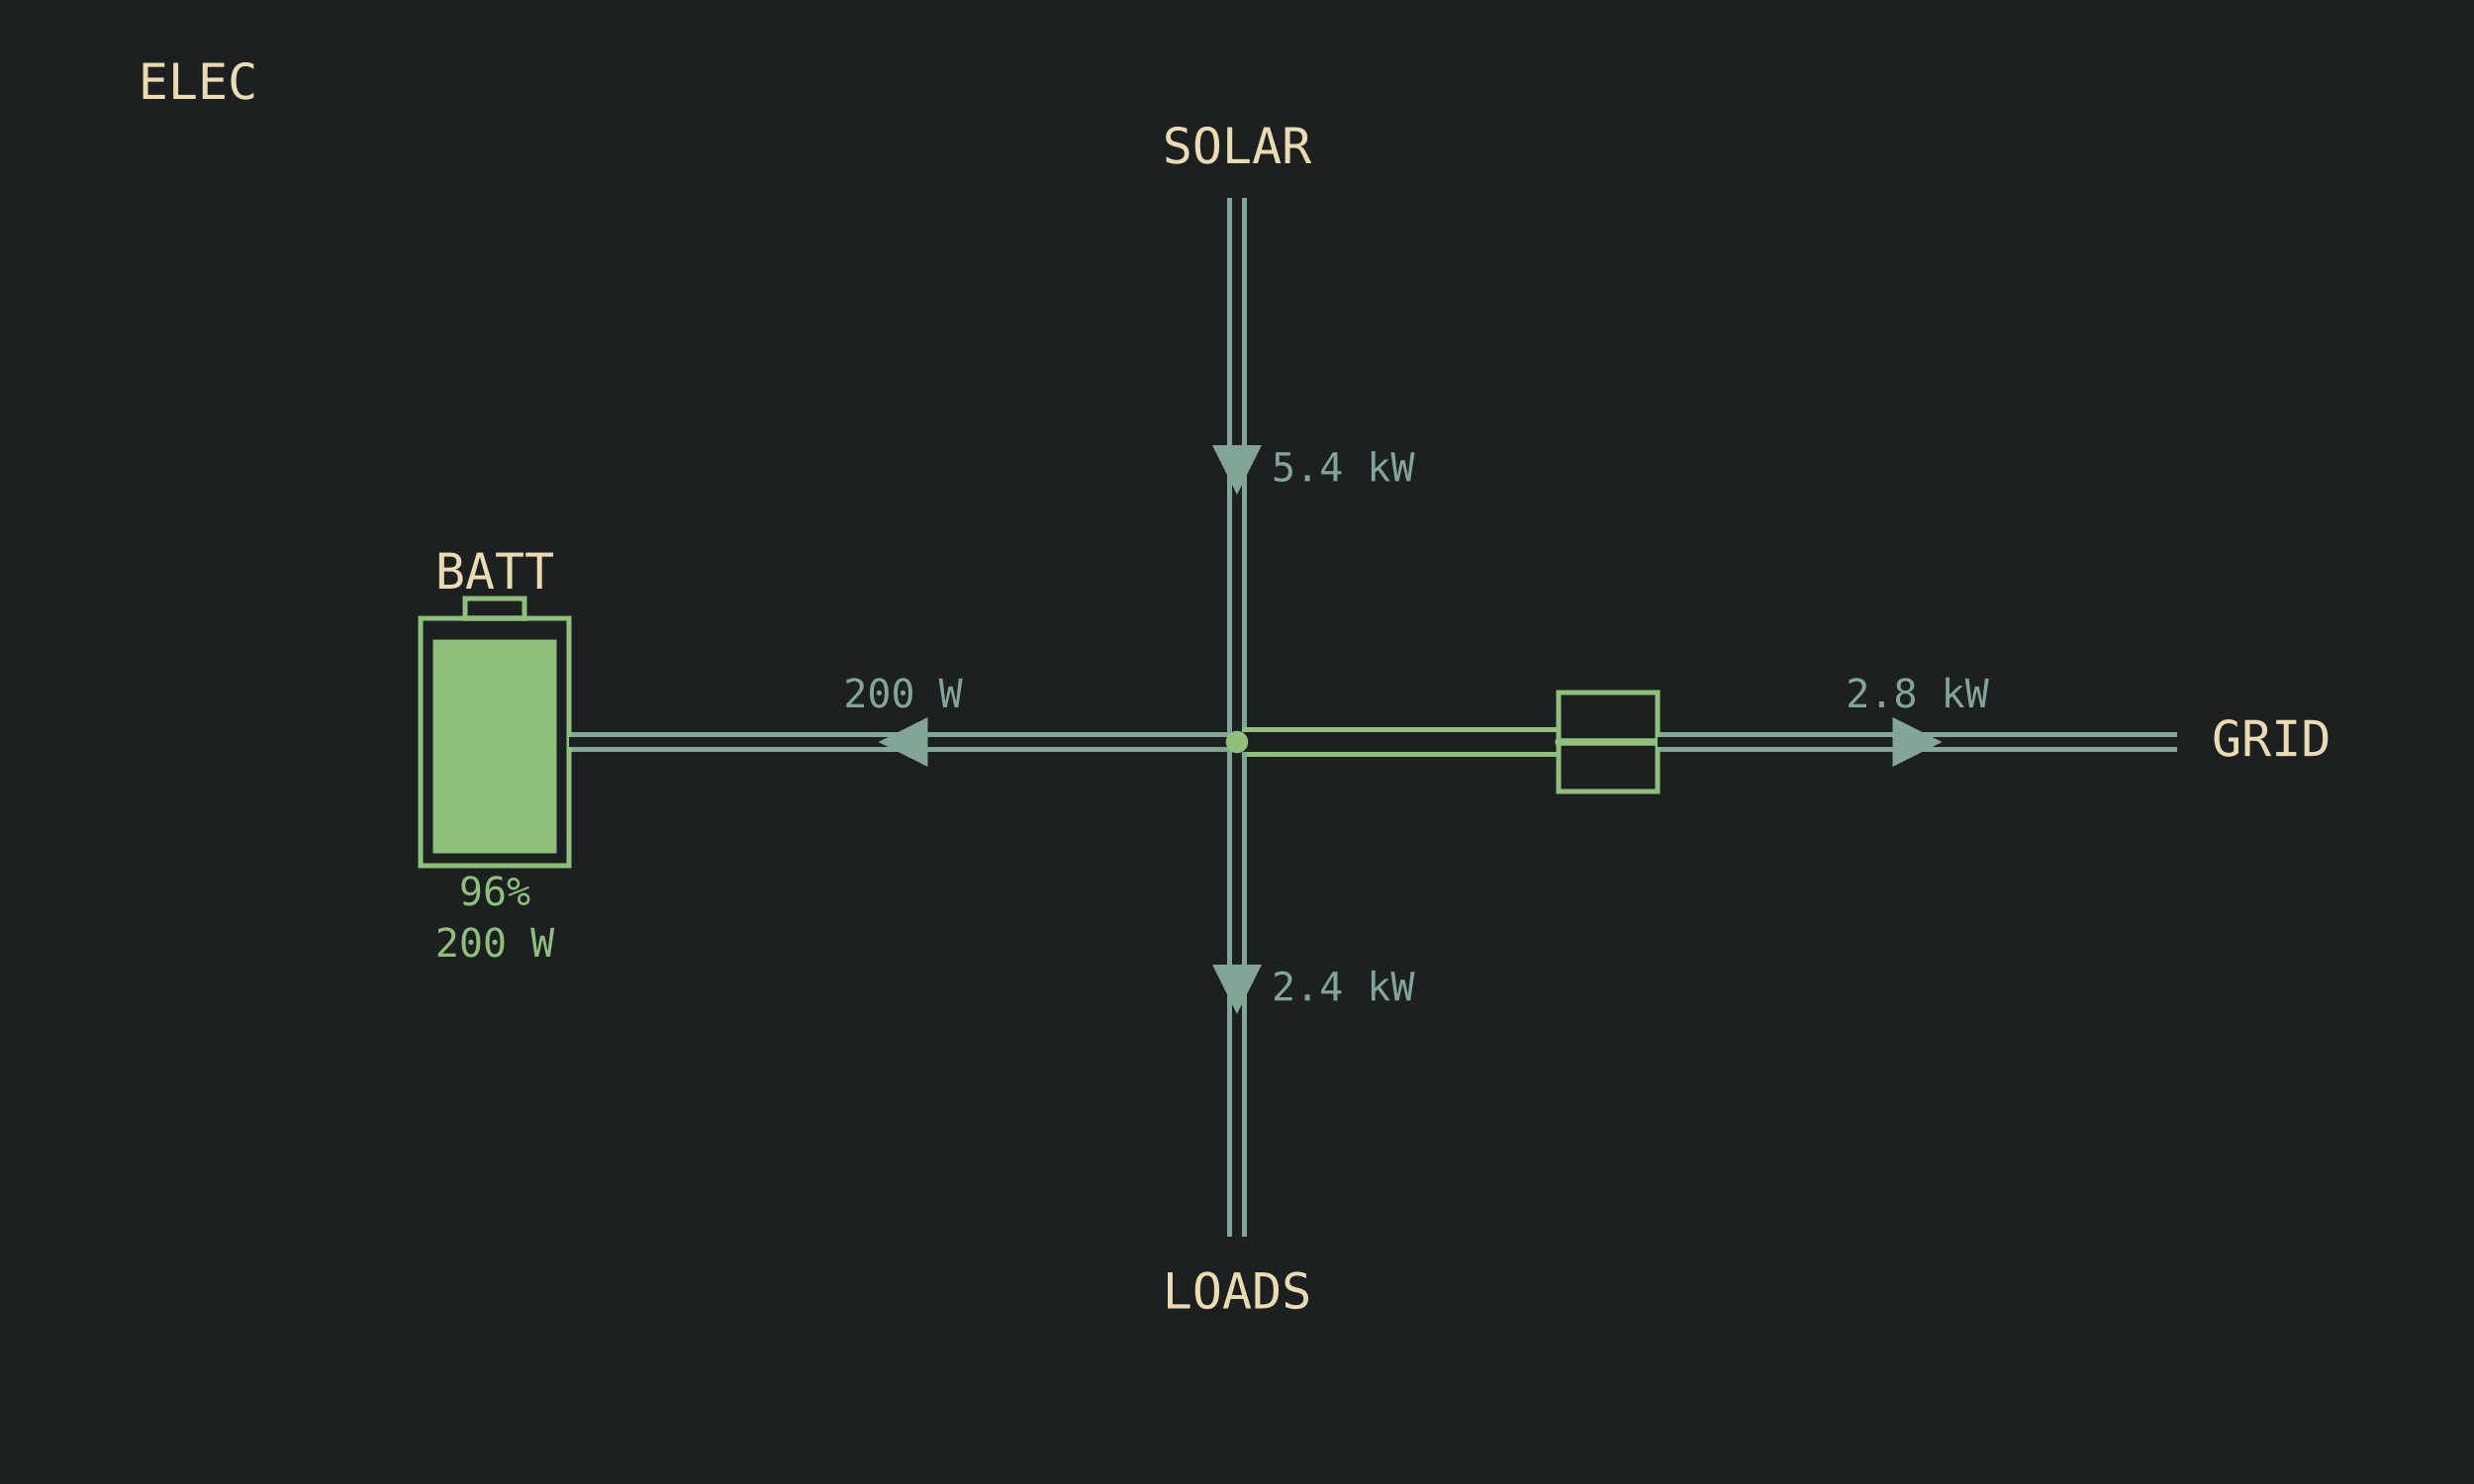
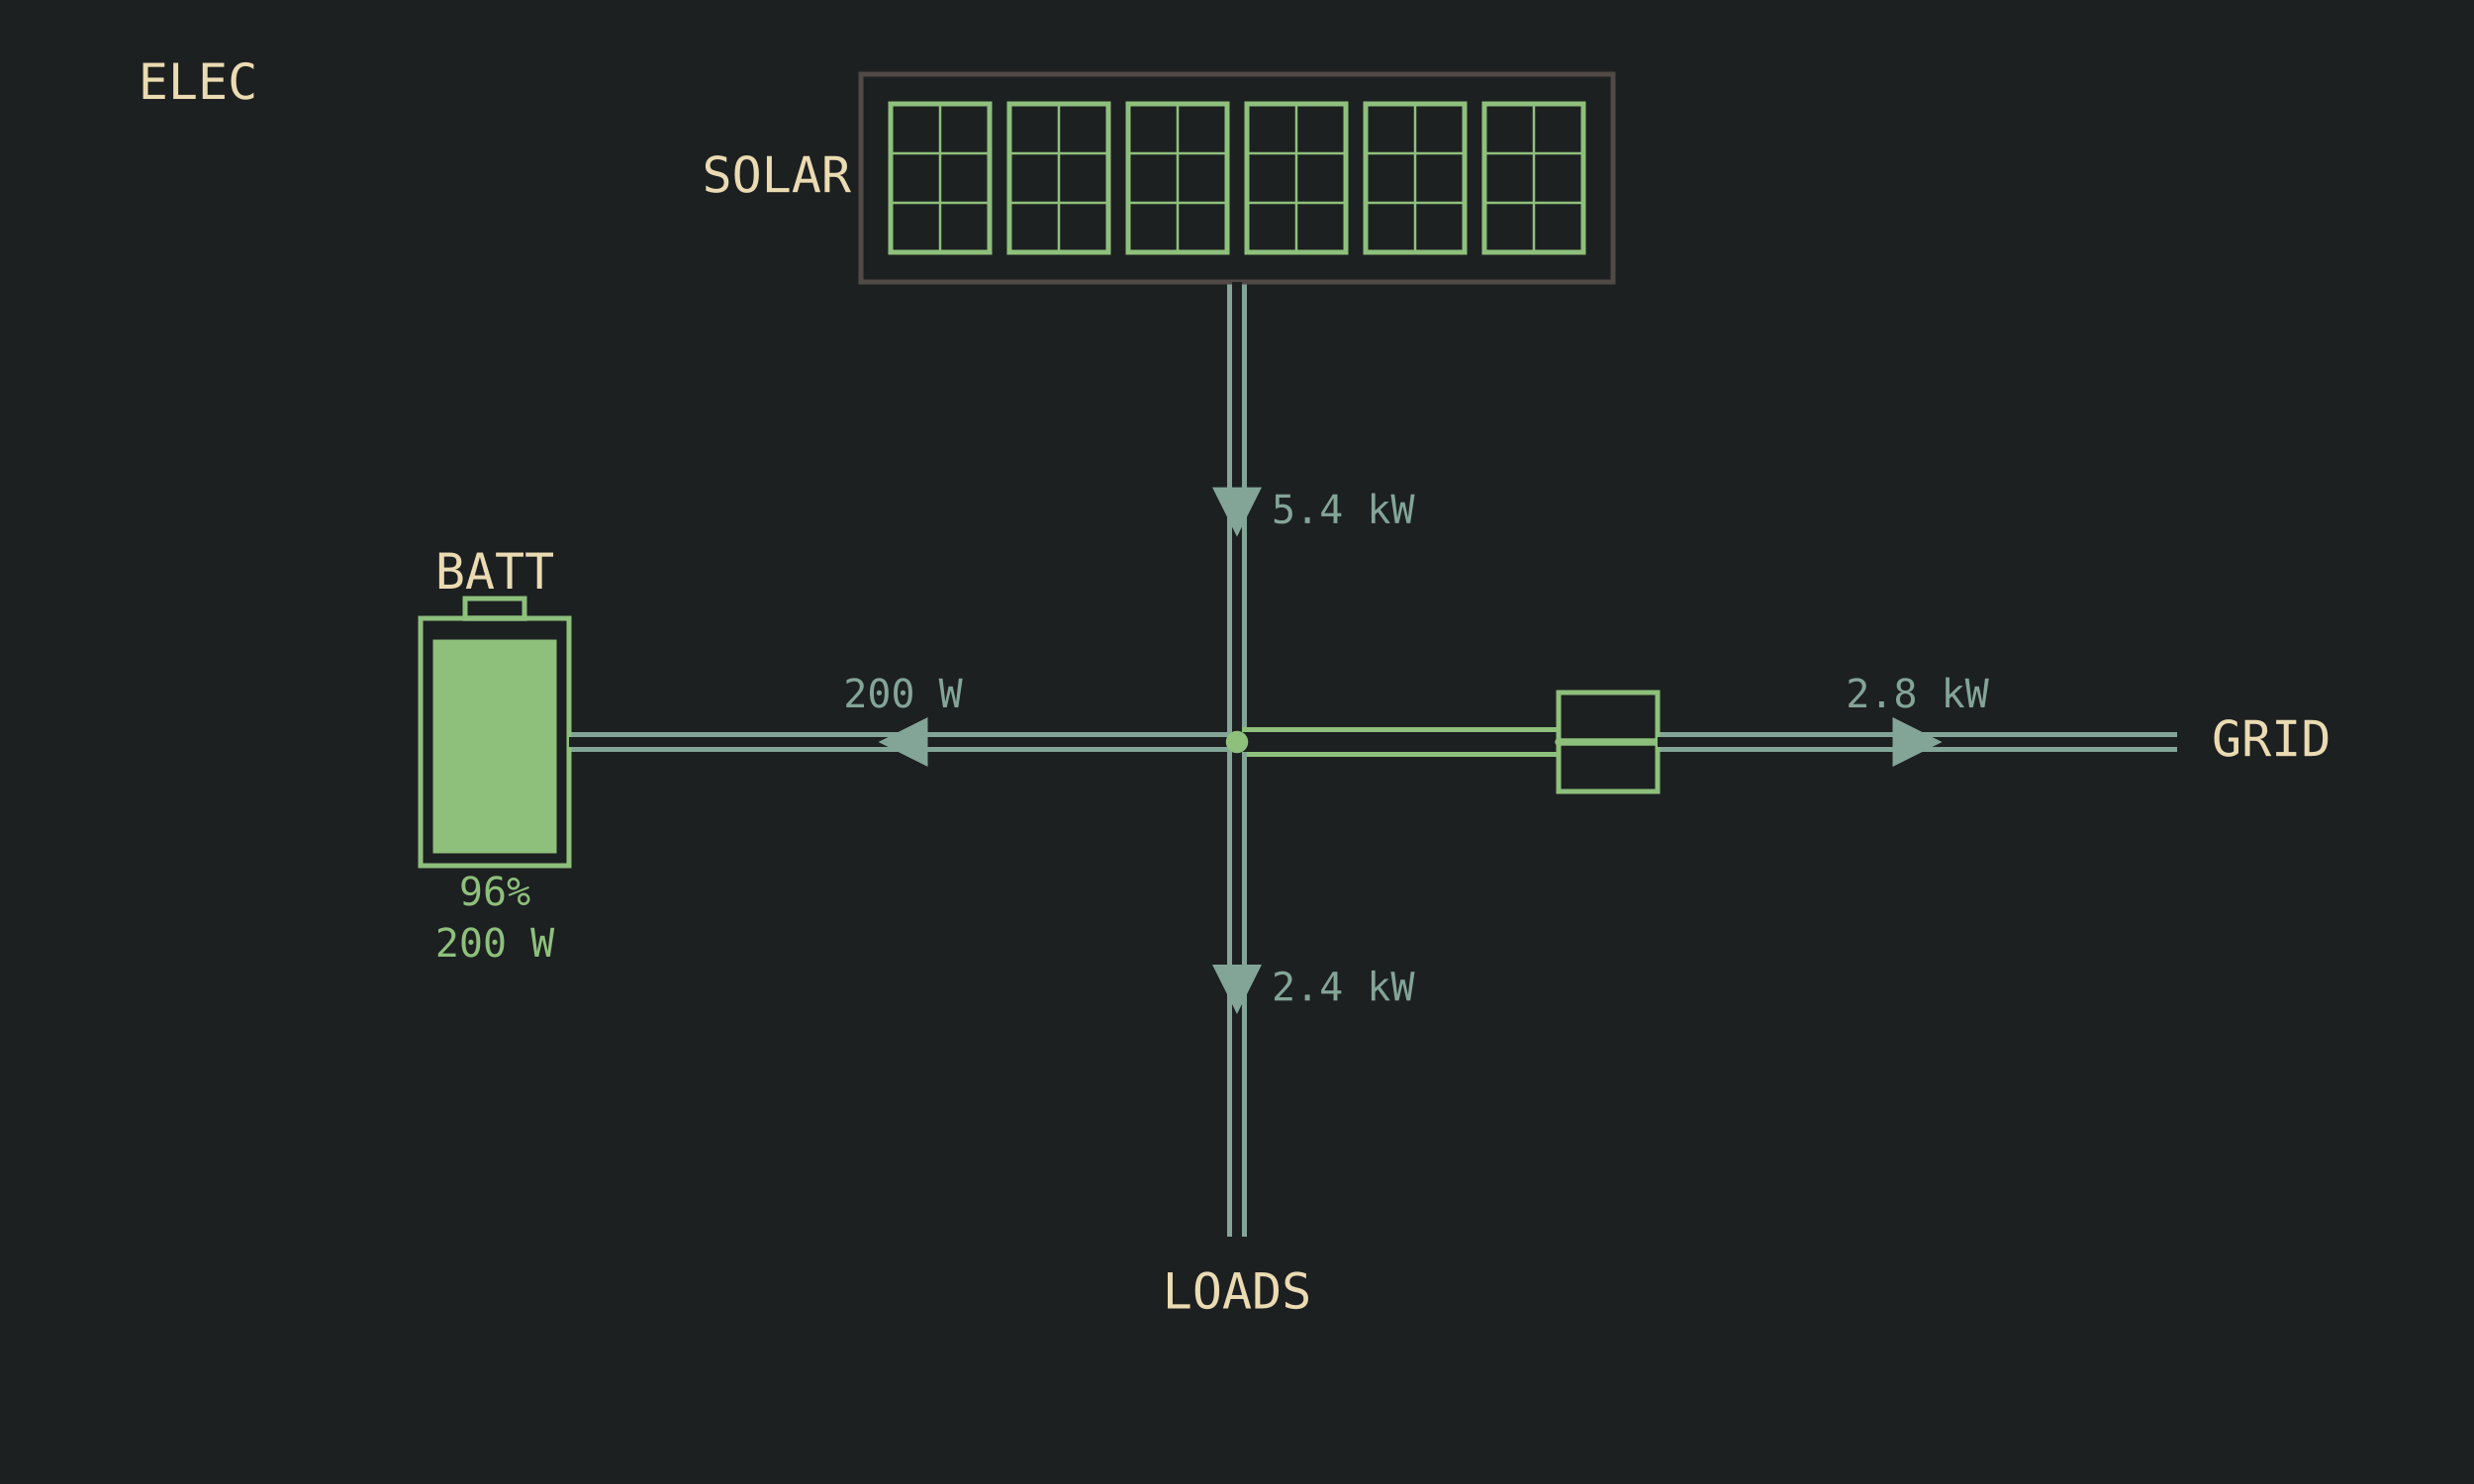
<svg xmlns="http://www.w3.org/2000/svg" viewBox="0 0 1000 600" width="1280" height="768" data-page="electrical" data-theme="lcd">
  <rect x="0" y="0" width="1000" height="600" fill="#1d2021" />
  <g id="casings">
    <g data-for="solar">
-       <polyline points="500,80 500,300" fill="none" stroke="#83a598" stroke-width="8" stroke-linejoin="round" />
+       <polyline points="500,114 500,300" fill="none" stroke="#83a598" stroke-width="8" stroke-linejoin="round" />
    </g>
    <g data-for="battery_feed">
      <polyline points="500,300 230,300" fill="none" stroke="#83a598" stroke-width="8" stroke-linejoin="round" />
    </g>
    <g data-for="bus_tie">
      <polyline points="500,300 630,300" fill="none" stroke="#8ec07c" stroke-width="12" stroke-linejoin="round" />
    </g>
    <g data-for="grid">
      <polyline points="880,300 670,300" fill="none" stroke="#83a598" stroke-width="8" stroke-linejoin="round" />
    </g>
    <g data-for="loads">
      <polyline points="500,300 500,500" fill="none" stroke="#83a598" stroke-width="8" stroke-linejoin="round" />
    </g>
  </g>
  <g id="title">
    <text x="80" y="40" text-anchor="middle" font-family="DejaVu Sans Mono, monospace" font-size="20" fill="#ebdbb2">ELEC</text>
  </g>
+   <g id="array">
+     <rect x="348" y="30" width="304" height="84" fill="none" stroke="#504945" stroke-width="2" />
+     <g id="array.p1">
+       <rect x="360" y="42" width="40" height="60" fill="none" stroke="#8ec07c" stroke-width="2" />
+       <line x1="360" y1="62" x2="400" y2="62" stroke="#8ec07c" stroke-width="1" />
+       <line x1="360" y1="82" x2="400" y2="82" stroke="#8ec07c" stroke-width="1" />
+       <line x1="380" y1="42" x2="380" y2="102" stroke="#8ec07c" stroke-width="1" />
+     </g>
+     <g id="array.p2">
+       <rect x="408" y="42" width="40" height="60" fill="none" stroke="#8ec07c" stroke-width="2" />
+       <line x1="408" y1="62" x2="448" y2="62" stroke="#8ec07c" stroke-width="1" />
+       <line x1="408" y1="82" x2="448" y2="82" stroke="#8ec07c" stroke-width="1" />
+       <line x1="428" y1="42" x2="428" y2="102" stroke="#8ec07c" stroke-width="1" />
+     </g>
+     <g id="array.p3">
+       <rect x="456" y="42" width="40" height="60" fill="none" stroke="#8ec07c" stroke-width="2" />
+       <line x1="456" y1="62" x2="496" y2="62" stroke="#8ec07c" stroke-width="1" />
+       <line x1="456" y1="82" x2="496" y2="82" stroke="#8ec07c" stroke-width="1" />
+       <line x1="476" y1="42" x2="476" y2="102" stroke="#8ec07c" stroke-width="1" />
+     </g>
+     <g id="array.p4">
+       <rect x="504" y="42" width="40" height="60" fill="none" stroke="#8ec07c" stroke-width="2" />
+       <line x1="504" y1="62" x2="544" y2="62" stroke="#8ec07c" stroke-width="1" />
+       <line x1="504" y1="82" x2="544" y2="82" stroke="#8ec07c" stroke-width="1" />
+       <line x1="524" y1="42" x2="524" y2="102" stroke="#8ec07c" stroke-width="1" />
+     </g>
+     <g id="array.p5">
+       <rect x="552" y="42" width="40" height="60" fill="none" stroke="#8ec07c" stroke-width="2" />
+       <line x1="552" y1="62" x2="592" y2="62" stroke="#8ec07c" stroke-width="1" />
+       <line x1="552" y1="82" x2="592" y2="82" stroke="#8ec07c" stroke-width="1" />
+       <line x1="572" y1="42" x2="572" y2="102" stroke="#8ec07c" stroke-width="1" />
+     </g>
+     <g id="array.p6">
+       <rect x="600" y="42" width="40" height="60" fill="none" stroke="#8ec07c" stroke-width="2" />
+       <line x1="600" y1="62" x2="640" y2="62" stroke="#8ec07c" stroke-width="1" />
+       <line x1="600" y1="82" x2="640" y2="82" stroke="#8ec07c" stroke-width="1" />
+       <line x1="620" y1="42" x2="620" y2="102" stroke="#8ec07c" stroke-width="1" />
+     </g>
+     <text x="344" y="72" text-anchor="end" dominant-baseline="middle" font-family="DejaVu Sans Mono, monospace" font-size="20" fill="#ebdbb2">SOLAR</text>
+   </g>
  <g id="solar">
-     <polyline points="500,80 500,300" fill="none" stroke="#1d2021" stroke-width="4" stroke-linejoin="round" />
-     <polygon points="500,200 490,180 510,180" fill="#83a598" />
-     <text x="500" y="66" text-anchor="middle" font-family="DejaVu Sans Mono, monospace" font-size="20" fill="#ebdbb2">SOLAR</text>
-     <text x="514" y="190" text-anchor="start" dominant-baseline="middle" font-family="DejaVu Sans Mono, monospace" font-size="16" fill="#83a598">5.4 kW</text>
+     <polyline points="500,114 500,300" fill="none" stroke="#1d2021" stroke-width="4" stroke-linejoin="round" />
+     <polygon points="500,217 490,197 510,197" fill="#83a598" />
+     <text x="514" y="207" text-anchor="start" dominant-baseline="middle" font-family="DejaVu Sans Mono, monospace" font-size="16" fill="#83a598">5.4 kW</text>
  </g>
  <g id="battery">
    <rect x="170" y="250" width="60" height="100" fill="none" stroke="#8ec07c" stroke-width="2" />
    <rect x="188" y="242" width="24" height="8" fill="none" stroke="#8ec07c" stroke-width="2" />
    <rect x="175" y="258.6" width="50" height="86.4" fill="#8ec07c" />
    <text x="200" y="238" text-anchor="middle" font-family="DejaVu Sans Mono, monospace" font-size="20" fill="#ebdbb2">BATT</text>
    <text x="200" y="366" text-anchor="middle" font-family="DejaVu Sans Mono, monospace" font-size="16" fill="#8ec07c">96%</text>
    <text x="200" y="386.8" text-anchor="middle" font-family="DejaVu Sans Mono, monospace" font-size="16" fill="#8ec07c">200 W</text>
  </g>
  <g id="battery_feed">
    <polyline points="500,300 230,300" fill="none" stroke="#1d2021" stroke-width="4" stroke-linejoin="round" />
    <polygon points="355,300 375,290 375,310" fill="#83a598" />
    <text x="365" y="286" text-anchor="middle" font-family="DejaVu Sans Mono, monospace" font-size="16" fill="#83a598">200 W</text>
  </g>
  <g id="bus_tie">
    <polyline points="500,300 630,300" fill="none" stroke="#1d2021" stroke-width="8" stroke-linejoin="round" />
  </g>
  <g id="main_breaker">
    <g>
      <rect x="630" y="280" width="40" height="40" fill="none" stroke="#8ec07c" stroke-width="2" />
      <line x1="630" y1="300" x2="670" y2="300" stroke="#8ec07c" stroke-width="3" stroke-linecap="round" />
    </g>
  </g>
  <g id="grid">
    <polyline points="880,300 670,300" fill="none" stroke="#1d2021" stroke-width="4" stroke-linejoin="round" />
    <polygon points="785,300 765,310 765,290" fill="#83a598" />
    <text x="894" y="300" text-anchor="start" dominant-baseline="middle" font-family="DejaVu Sans Mono, monospace" font-size="20" fill="#ebdbb2">GRID</text>
    <text x="775" y="286" text-anchor="middle" font-family="DejaVu Sans Mono, monospace" font-size="16" fill="#83a598">2.8 kW</text>
  </g>
  <g id="loads">
    <polyline points="500,300 500,500" fill="none" stroke="#1d2021" stroke-width="4" stroke-linejoin="round" />
    <polygon points="500,410 490,390 510,390" fill="#83a598" />
    <text x="500" y="529" text-anchor="middle" font-family="DejaVu Sans Mono, monospace" font-size="20" fill="#ebdbb2">LOADS</text>
    <text x="514" y="400" text-anchor="start" dominant-baseline="middle" font-family="DejaVu Sans Mono, monospace" font-size="16" fill="#83a598">2.4 kW</text>
  </g>
  <g id="bus">
    <circle cx="500" cy="300" r="4.5" fill="#8ec07c" />
  </g>
</svg>
